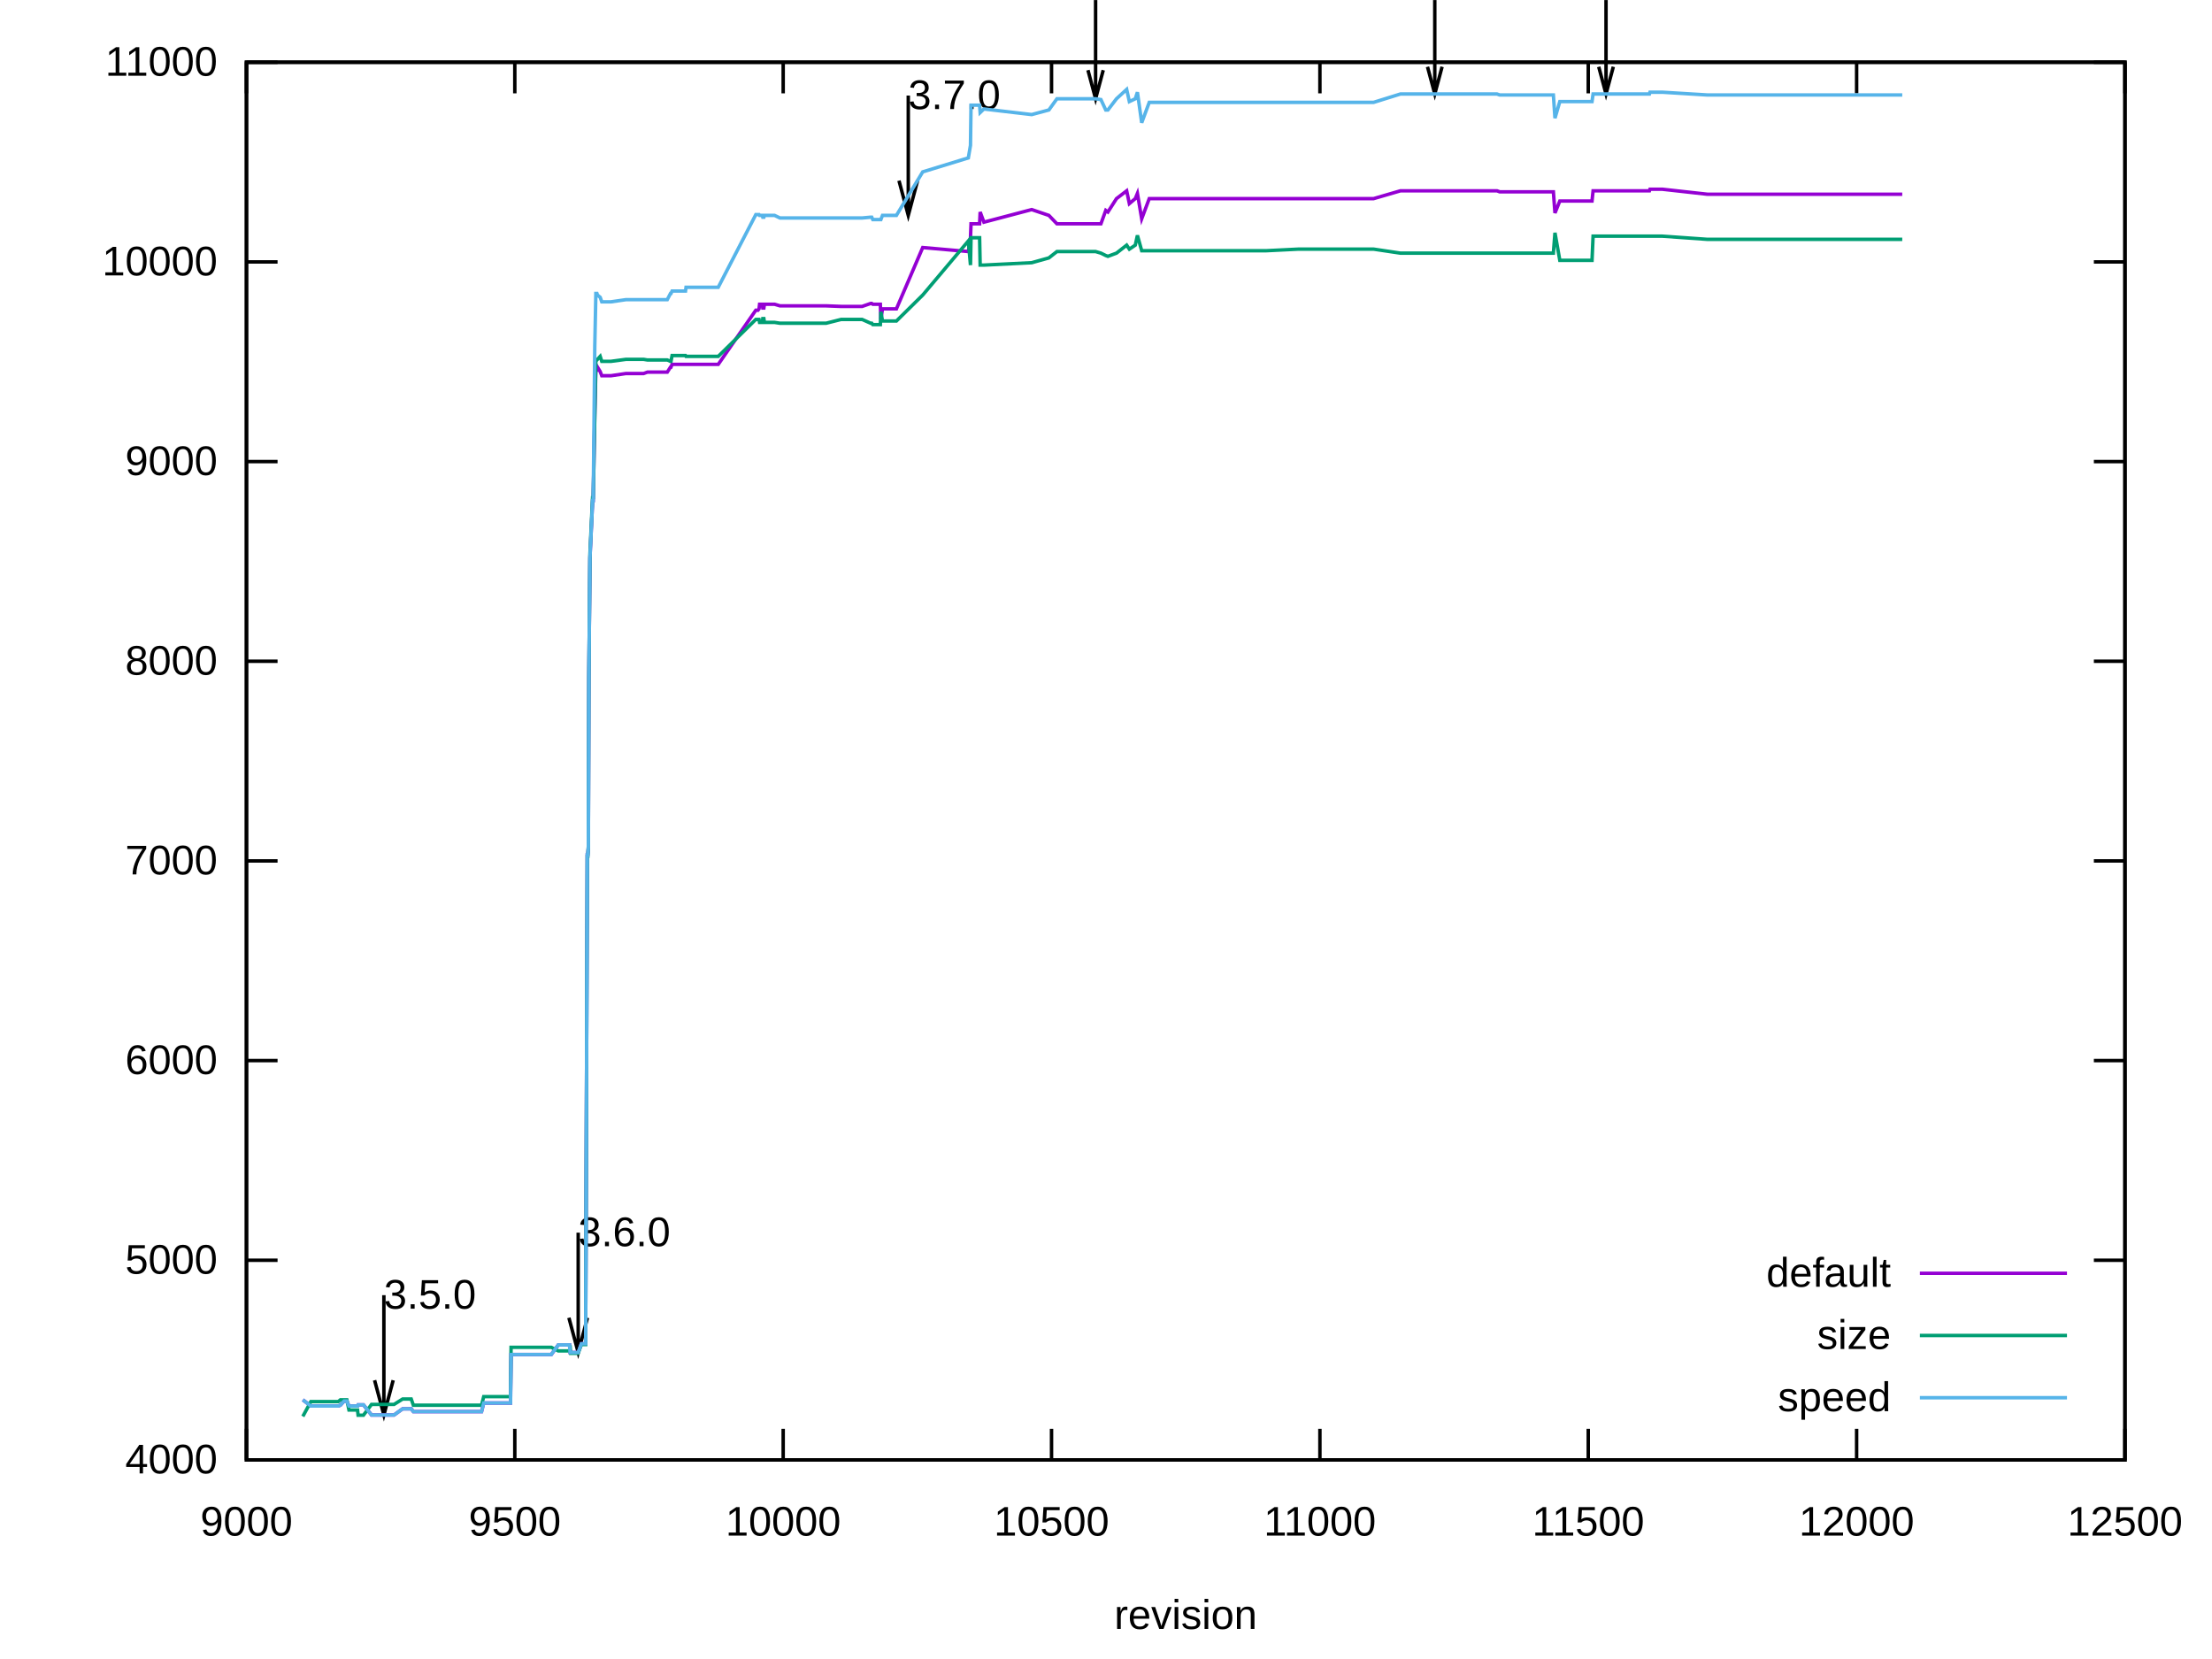
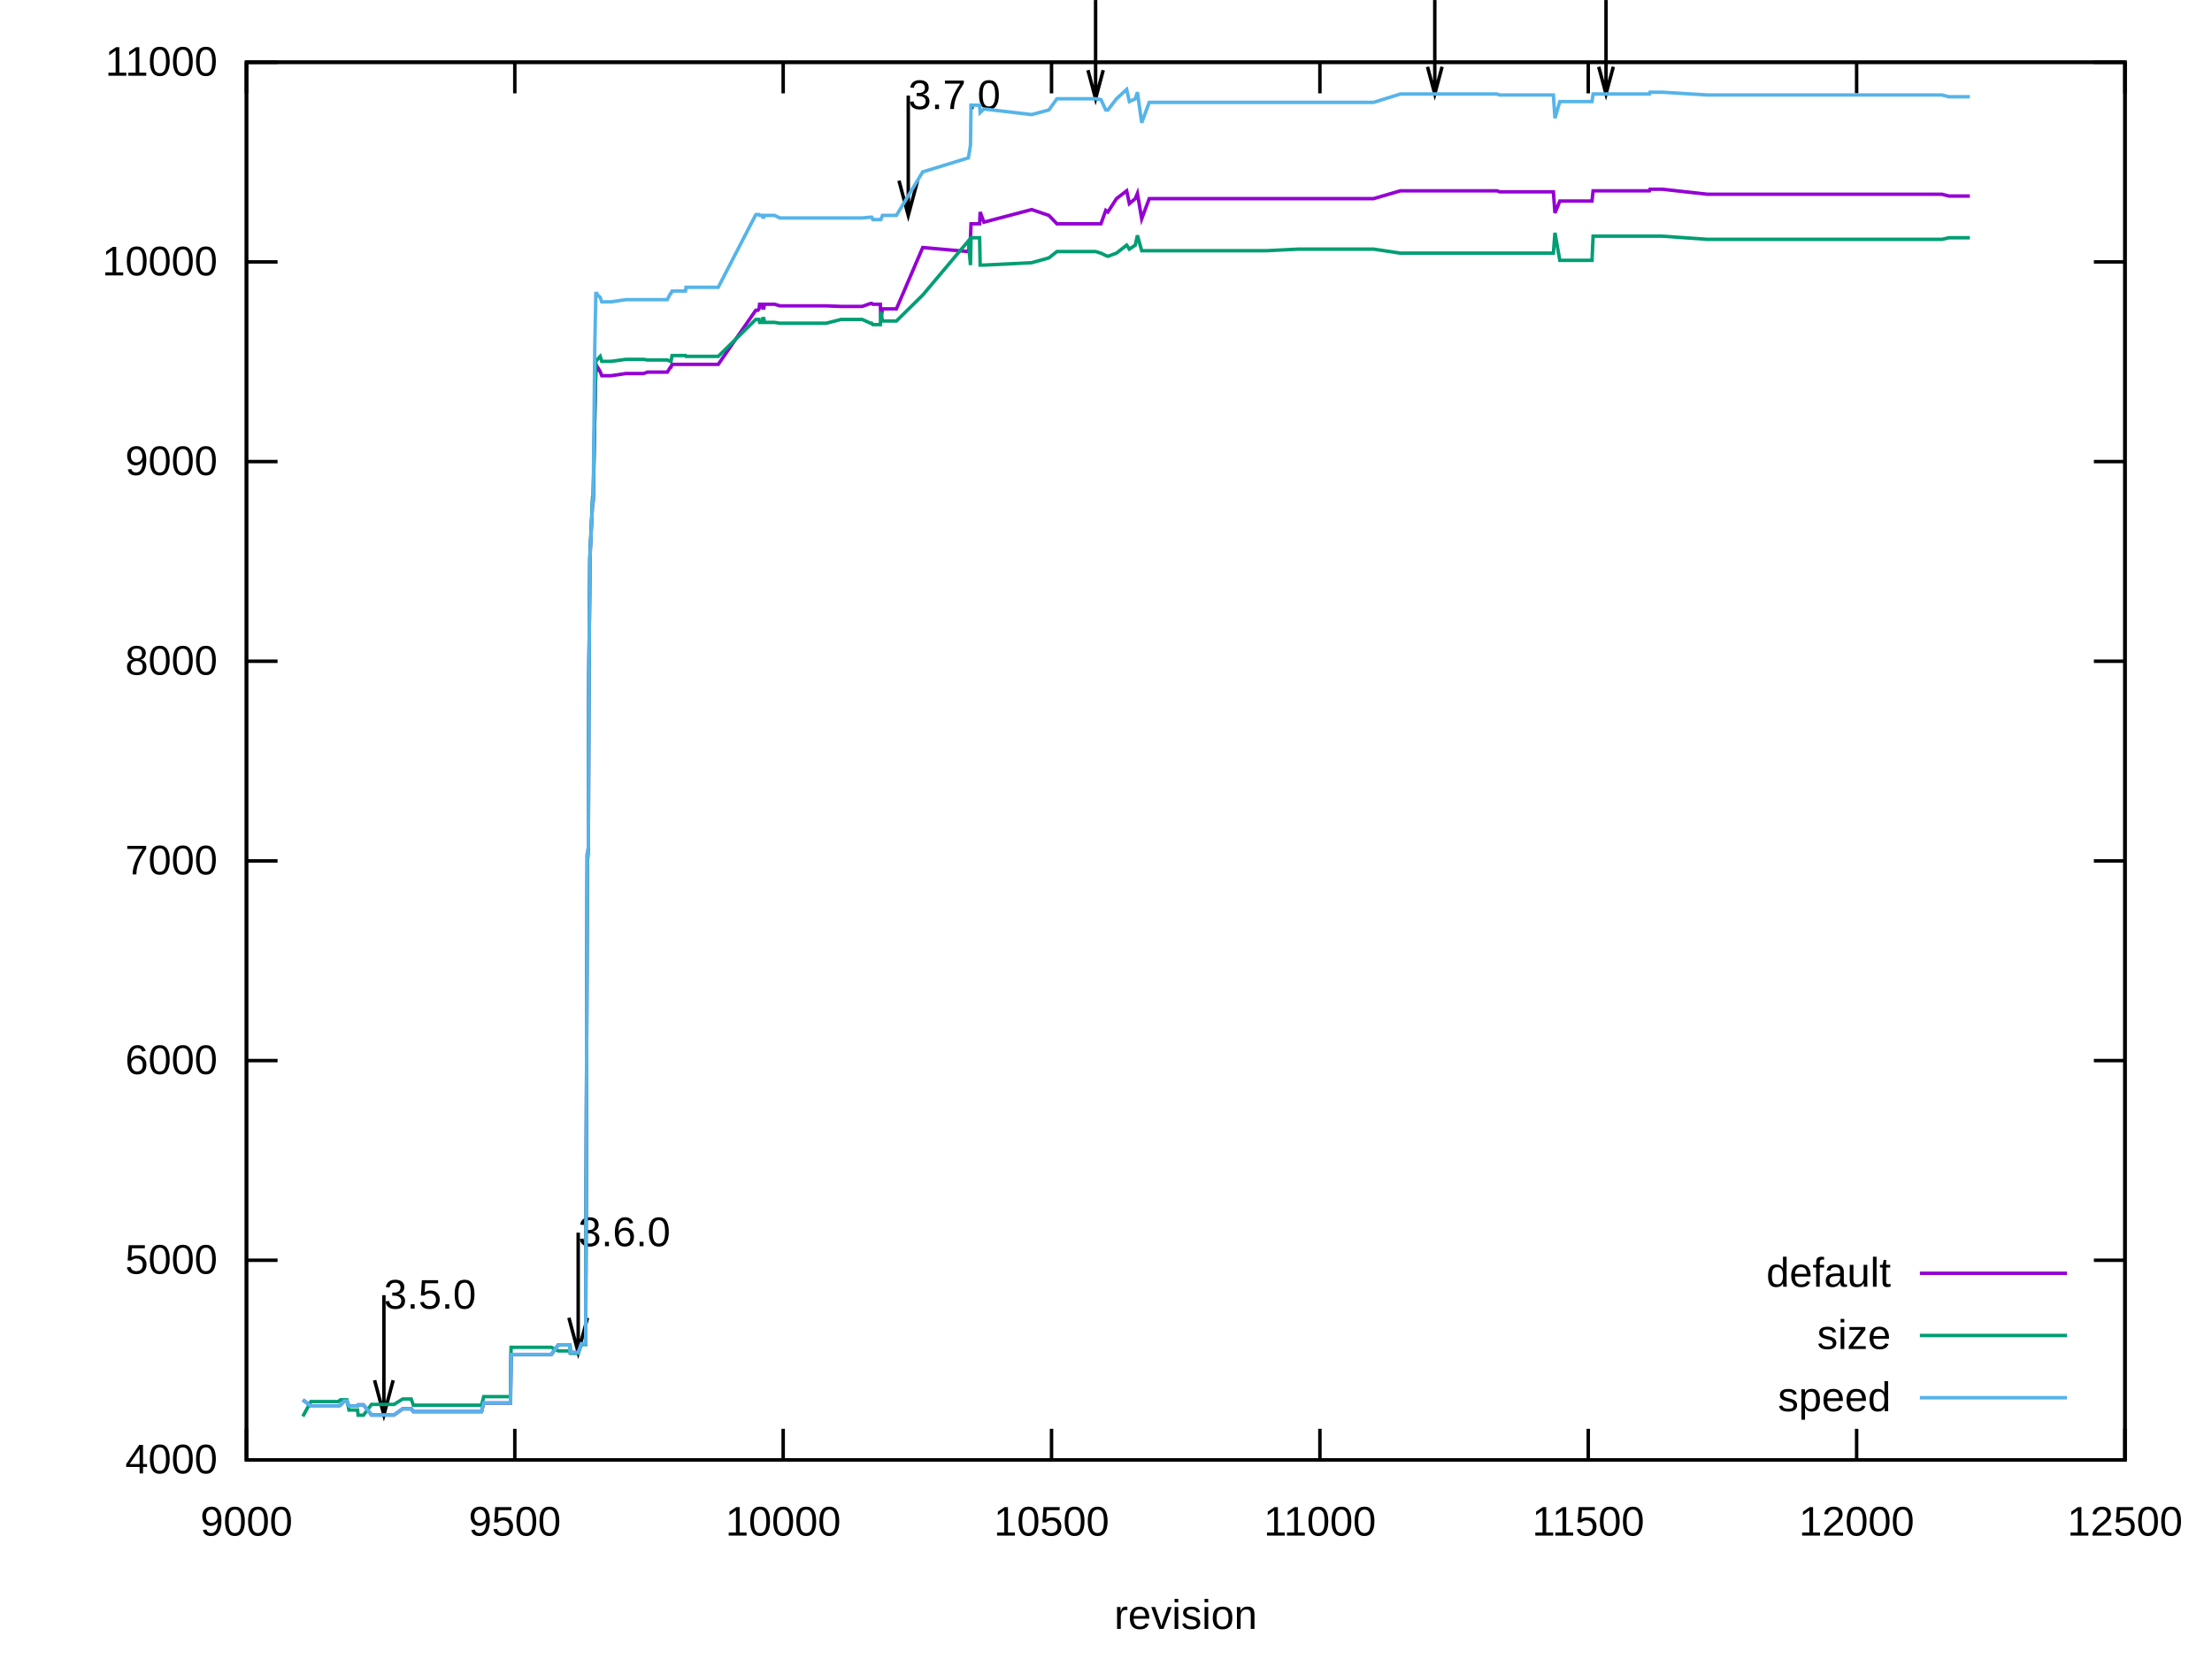
<svg xmlns="http://www.w3.org/2000/svg" xmlns:xlink="http://www.w3.org/1999/xlink" width="640" height="480" viewBox="0 0 640 480">
  <g id="gnuplot_canvas">
    <rect x="0" y="0" width="640" height="480" fill="none" />
    <defs>
      <circle id="gpDot" r="0.5" stroke-width="0.5" stroke="currentColor" />
      <path id="gpPt0" stroke-width="0.222" stroke="currentColor" d="M-1,0 h2 M0,-1 v2" />
      <path id="gpPt1" stroke-width="0.222" stroke="currentColor" d="M-1,-1 L1,1 M1,-1 L-1,1" />
      <path id="gpPt2" stroke-width="0.222" stroke="currentColor" d="M-1,0 L1,0 M0,-1 L0,1 M-1,-1 L1,1 M-1,1 L1,-1" />
      <rect id="gpPt3" stroke-width="0.222" stroke="currentColor" x="-1" y="-1" width="2" height="2" />
      <rect id="gpPt4" stroke-width="0.222" stroke="currentColor" fill="currentColor" x="-1" y="-1" width="2" height="2" />
      <circle id="gpPt5" stroke-width="0.222" stroke="currentColor" cx="0" cy="0" r="1" />
      <use xlink:href="#gpPt5" id="gpPt6" fill="currentColor" stroke="none" />
      <path id="gpPt7" stroke-width="0.222" stroke="currentColor" d="M0,-1.33 L-1.33,0.67 L1.33,0.67 z" />
      <use xlink:href="#gpPt7" id="gpPt8" fill="currentColor" stroke="none" />
      <use xlink:href="#gpPt7" id="gpPt9" stroke="currentColor" transform="rotate(180)" />
      <use xlink:href="#gpPt9" id="gpPt10" fill="currentColor" stroke="none" />
      <use xlink:href="#gpPt3" id="gpPt11" stroke="currentColor" transform="rotate(45)" />
      <use xlink:href="#gpPt11" id="gpPt12" fill="currentColor" stroke="none" />
      <path id="gpPt13" stroke-width="0.222" stroke="currentColor" d="M0,1.330 L1.265,0.411 L0.782,-1.067 L-0.782,-1.076 L-1.265,0.411 z" />
      <use xlink:href="#gpPt13" id="gpPt14" fill="currentColor" stroke="none" />
      <filter id="textbox" filterUnits="objectBoundingBox" x="0" y="0" height="1" width="1">
        <feFlood flood-color="white" flood-opacity="1" result="bgnd" />
        <feComposite in="SourceGraphic" in2="bgnd" operator="atop" />
      </filter>
      <filter id="greybox" filterUnits="objectBoundingBox" x="0" y="0" height="1" width="1">
        <feFlood flood-color="lightgrey" flood-opacity="1" result="grey" />
        <feComposite in="SourceGraphic" in2="grey" operator="atop" />
      </filter>
    </defs>
    <g fill="none" color="white" stroke="currentColor" stroke-width="1.00" stroke-linecap="butt" stroke-linejoin="miter">
</g>
    <g fill="none" color="black" stroke="currentColor" stroke-width="1.00" stroke-linecap="butt" stroke-linejoin="miter">
      <path stroke="black" d="M71.31,422.40 L80.31,422.40 M614.82,422.40 L605.82,422.40  " />
      <g transform="translate(62.92,426.30)" stroke="none" fill="black" font-family="Arial" font-size="12.00" text-anchor="end">
        <text>
          <tspan font-family="Arial"> 4000</tspan>
        </text>
      </g>
    </g>
    <g fill="none" color="black" stroke="currentColor" stroke-width="1.00" stroke-linecap="butt" stroke-linejoin="miter">
      <path stroke="black" d="M71.31,364.63 L80.31,364.63 M614.82,364.63 L605.82,364.63  " />
      <g transform="translate(62.92,368.53)" stroke="none" fill="black" font-family="Arial" font-size="12.00" text-anchor="end">
        <text>
          <tspan font-family="Arial"> 5000</tspan>
        </text>
      </g>
    </g>
    <g fill="none" color="black" stroke="currentColor" stroke-width="1.00" stroke-linecap="butt" stroke-linejoin="miter">
      <path stroke="black" d="M71.31,306.86 L80.31,306.86 M614.82,306.86 L605.82,306.86  " />
      <g transform="translate(62.92,310.76)" stroke="none" fill="black" font-family="Arial" font-size="12.00" text-anchor="end">
        <text>
          <tspan font-family="Arial"> 6000</tspan>
        </text>
      </g>
    </g>
    <g fill="none" color="black" stroke="currentColor" stroke-width="1.00" stroke-linecap="butt" stroke-linejoin="miter">
      <path stroke="black" d="M71.31,249.09 L80.31,249.09 M614.82,249.09 L605.82,249.09  " />
      <g transform="translate(62.92,252.99)" stroke="none" fill="black" font-family="Arial" font-size="12.00" text-anchor="end">
        <text>
          <tspan font-family="Arial"> 7000</tspan>
        </text>
      </g>
    </g>
    <g fill="none" color="black" stroke="currentColor" stroke-width="1.00" stroke-linecap="butt" stroke-linejoin="miter">
      <path stroke="black" d="M71.31,191.32 L80.31,191.32 M614.82,191.32 L605.82,191.32  " />
      <g transform="translate(62.92,195.22)" stroke="none" fill="black" font-family="Arial" font-size="12.00" text-anchor="end">
        <text>
          <tspan font-family="Arial"> 8000</tspan>
        </text>
      </g>
    </g>
    <g fill="none" color="black" stroke="currentColor" stroke-width="1.00" stroke-linecap="butt" stroke-linejoin="miter">
      <path stroke="black" d="M71.31,133.55 L80.31,133.55 M614.82,133.55 L605.82,133.55  " />
      <g transform="translate(62.92,137.45)" stroke="none" fill="black" font-family="Arial" font-size="12.00" text-anchor="end">
        <text>
          <tspan font-family="Arial"> 9000</tspan>
        </text>
      </g>
    </g>
    <g fill="none" color="black" stroke="currentColor" stroke-width="1.00" stroke-linecap="butt" stroke-linejoin="miter">
      <path stroke="black" d="M71.31,75.78 L80.31,75.78 M614.82,75.78 L605.82,75.78  " />
      <g transform="translate(62.92,79.68)" stroke="none" fill="black" font-family="Arial" font-size="12.00" text-anchor="end">
        <text>
          <tspan font-family="Arial"> 10000</tspan>
        </text>
      </g>
    </g>
    <g fill="none" color="black" stroke="currentColor" stroke-width="1.00" stroke-linecap="butt" stroke-linejoin="miter">
      <path stroke="black" d="M71.31,18.01 L80.31,18.01 M614.82,18.01 L605.82,18.01  " />
      <g transform="translate(62.92,21.91)" stroke="none" fill="black" font-family="Arial" font-size="12.00" text-anchor="end">
        <text>
          <tspan font-family="Arial"> 11000</tspan>
        </text>
      </g>
    </g>
    <g fill="none" color="black" stroke="currentColor" stroke-width="1.00" stroke-linecap="butt" stroke-linejoin="miter">
      <path stroke="black" d="M71.31,422.40 L71.31,413.40 M71.31,18.01 L71.31,27.01  " />
      <g transform="translate(71.31,444.30)" stroke="none" fill="black" font-family="Arial" font-size="12.00" text-anchor="middle">
        <text>
          <tspan font-family="Arial"> 9000</tspan>
        </text>
      </g>
    </g>
    <g fill="none" color="black" stroke="currentColor" stroke-width="1.00" stroke-linecap="butt" stroke-linejoin="miter">
      <path stroke="black" d="M148.95,422.40 L148.95,413.40 M148.95,18.01 L148.95,27.01  " />
      <g transform="translate(148.95,444.30)" stroke="none" fill="black" font-family="Arial" font-size="12.00" text-anchor="middle">
        <text>
          <tspan font-family="Arial"> 9500</tspan>
        </text>
      </g>
    </g>
    <g fill="none" color="black" stroke="currentColor" stroke-width="1.00" stroke-linecap="butt" stroke-linejoin="miter">
      <path stroke="black" d="M226.60,422.40 L226.60,413.40 M226.60,18.01 L226.60,27.01  " />
      <g transform="translate(226.60,444.30)" stroke="none" fill="black" font-family="Arial" font-size="12.00" text-anchor="middle">
        <text>
          <tspan font-family="Arial"> 10000</tspan>
        </text>
      </g>
    </g>
    <g fill="none" color="black" stroke="currentColor" stroke-width="1.00" stroke-linecap="butt" stroke-linejoin="miter">
      <path stroke="black" d="M304.24,422.40 L304.24,413.40 M304.24,18.01 L304.24,27.01  " />
      <g transform="translate(304.24,444.30)" stroke="none" fill="black" font-family="Arial" font-size="12.00" text-anchor="middle">
        <text>
          <tspan font-family="Arial"> 10500</tspan>
        </text>
      </g>
    </g>
    <g fill="none" color="black" stroke="currentColor" stroke-width="1.00" stroke-linecap="butt" stroke-linejoin="miter">
      <path stroke="black" d="M381.89,422.40 L381.89,413.40 M381.89,18.01 L381.89,27.01  " />
      <g transform="translate(381.89,444.30)" stroke="none" fill="black" font-family="Arial" font-size="12.00" text-anchor="middle">
        <text>
          <tspan font-family="Arial"> 11000</tspan>
        </text>
      </g>
    </g>
    <g fill="none" color="black" stroke="currentColor" stroke-width="1.00" stroke-linecap="butt" stroke-linejoin="miter">
      <path stroke="black" d="M459.53,422.40 L459.53,413.40 M459.53,18.01 L459.53,27.01  " />
      <g transform="translate(459.53,444.30)" stroke="none" fill="black" font-family="Arial" font-size="12.00" text-anchor="middle">
        <text>
          <tspan font-family="Arial"> 11500</tspan>
        </text>
      </g>
    </g>
    <g fill="none" color="black" stroke="currentColor" stroke-width="1.00" stroke-linecap="butt" stroke-linejoin="miter">
      <path stroke="black" d="M537.18,422.40 L537.18,413.40 M537.18,18.01 L537.18,27.01  " />
      <g transform="translate(537.18,444.30)" stroke="none" fill="black" font-family="Arial" font-size="12.00" text-anchor="middle">
        <text>
          <tspan font-family="Arial"> 12000</tspan>
        </text>
      </g>
    </g>
    <g fill="none" color="black" stroke="currentColor" stroke-width="1.00" stroke-linecap="butt" stroke-linejoin="miter">
      <path stroke="black" d="M614.82,422.40 L614.82,413.40 M614.82,18.01 L614.82,27.01  " />
      <g transform="translate(614.82,444.30)" stroke="none" fill="black" font-family="Arial" font-size="12.00" text-anchor="middle">
        <text>
          <tspan font-family="Arial"> 12500</tspan>
        </text>
      </g>
    </g>
    <g fill="none" color="black" stroke="currentColor" stroke-width="1.00" stroke-linecap="butt" stroke-linejoin="miter">
</g>
    <g fill="none" color="black" stroke="currentColor" stroke-width="1.00" stroke-linecap="butt" stroke-linejoin="miter">
      <path stroke="black" d="M71.31,18.01 L71.31,422.40 L614.82,422.40 L614.82,18.01 L71.31,18.01 Z  " />
      <g transform="translate(111.06,378.64)" stroke="none" fill="black" font-family="Arial" font-size="12.00" text-anchor="start">
        <text>
          <tspan font-family="Arial">3.5.0</tspan>
        </text>
      </g>
      <g transform="translate(167.28,360.56)" stroke="none" fill="black" font-family="Arial" font-size="12.00" text-anchor="start">
        <text>
          <tspan font-family="Arial">3.6.0</tspan>
        </text>
      </g>
      <g transform="translate(262.78,31.56)" stroke="none" fill="black" font-family="Arial" font-size="12.00" text-anchor="start">
        <text>
          <tspan font-family="Arial">3.7.0</tspan>
        </text>
      </g>
      <path stroke="black" d="M108.38,399.35 L111.07,409.39 L113.76,399.35 M111.07,374.73 L111.07,409.39 M164.60,381.27 L167.29,391.31 L169.98,381.27   M167.29,356.65 L167.29,391.31 M260.10,52.27 L262.79,62.31 L265.48,52.27 M262.79,27.65 L262.79,62.31 M314.78,20.30   L316.99,28.57 L319.20,20.30 M316.99,0.01 L316.99,28.57 M413.02,19.32 L415.13,27.19 L417.24,19.32 M415.13,0.01   L415.13,27.19 M462.56,19.32 L464.67,27.19 L466.78,19.32 M464.67,0.01 L464.67,27.19  " />
    </g>
    <g fill="none" color="black" stroke="currentColor" stroke-width="1.00" stroke-linecap="butt" stroke-linejoin="miter">
      <g transform="translate(343.06,471.30)" stroke="none" fill="black" font-family="Arial" font-size="12.00" text-anchor="middle">
        <text>
          <tspan font-family="Arial">revision</tspan>
        </text>
      </g>
    </g>
    <g fill="none" color="black" stroke="currentColor" stroke-width="1.00" stroke-linecap="butt" stroke-linejoin="miter">
</g>
    <g id="gnuplot_plot_1">
      <g fill="none" color="black" stroke="currentColor" stroke-width="1.00" stroke-linecap="butt" stroke-linejoin="miter">
        <g transform="translate(547.09,372.30)" stroke="none" fill="black" font-family="Arial" font-size="12.00" text-anchor="end">
          <text>
            <tspan font-family="Arial">default</tspan>
          </text>
        </g>
      </g>
      <g fill="none" color="black" stroke="currentColor" stroke-width="1.00" stroke-linecap="butt" stroke-linejoin="miter">
-         <path stroke="rgb(148,   0, 211)" d="M555.48,368.40 L598.04,368.40 M87.62,405.01 L89.94,406.80 L90.57,406.80 L91.03,406.80 L92.74,406.80 L95.69,406.80   L97.86,406.80 L98.49,406.57 L99.57,405.36 L100.35,405.36 L100.97,406.80 L101.28,406.80 L103.45,406.80 L103.61,406.46   L105.16,406.46 L107.49,409.40 L111.06,409.40 L114.01,409.40 L116.50,407.61 L118.98,407.61 L119.60,408.42 L120.85,408.42   L126.28,408.42 L129.70,408.42 L139.33,408.42 L139.95,405.94 L140.41,405.94 L141.50,405.94 L142.90,405.94 L145.54,405.94   L146.94,405.94 L147.71,405.94 L147.87,391.90 L148.64,391.90 L152.22,391.90 L155.17,391.90 L156.72,391.90 L159.51,391.90   L161.53,389.12 L162.77,389.12 L163.86,389.12 L164.64,389.12 L164.79,389.12 L164.95,391.32 L165.10,391.32 L167.28,391.32   L168.21,388.78 L169.45,388.78 L169.92,247.36 L170.07,247.36 L170.23,245.28 L170.38,196.06 L170.69,161.45 L171.47,144.82   L171.63,144.82 L172.09,119.80 L172.40,107.09 L172.71,107.09 L172.87,106.22 L173.65,107.50 L174.11,108.71 L174.42,108.71   L174.58,108.71 L174.73,108.71 L176.75,108.71 L181.10,108.07 L184.67,108.07 L186.22,108.07 L187.31,107.67 L187.93,107.67   L189.48,107.67 L189.95,107.67 L190.11,107.67 L190.26,107.67 L190.42,107.67 L191.35,107.67 L193.06,107.67 L193.99,106.22   L194.14,106.22 L194.45,105.42 L195.07,105.42 L196.01,105.42 L196.63,105.42 L196.78,105.42 L197.87,105.42 L198.34,105.42   L198.49,105.42 L198.65,105.42 L200.20,105.42 L200.51,105.42 L201.13,105.42 L207.81,105.42 L218.68,89.76 L219.30,89.76   L219.61,89.36 L219.77,88.03 L220.54,88.03 L220.70,89.12 L221.01,89.12 L221.16,88.03 L221.78,88.03 L222.87,88.03   L224.11,88.03 L225.67,88.49 L226.13,88.49 L226.60,88.49 L229.24,88.49 L234.05,88.49 L235.61,88.49 L237.31,88.49   L237.78,88.49 L238.56,88.49 L239.02,88.49 L243.37,88.66 L245.85,88.66 L249.43,88.66 L251.91,87.80 L252.22,87.80   L252.53,88.03 L253.62,88.03 L254.71,88.03 L254.86,92.42 L255.33,89.36 L256.41,89.36 L259.05,89.36 L259.36,89.36   L266.97,71.62 L280.17,72.78 L280.79,68.79 L280.95,64.75 L283.43,64.75 L283.59,61.34 L284.68,64.28 L298.50,60.64   L303.47,62.32 L305.80,64.75 L310.45,64.75 L313.25,64.75 L316.98,64.75 L318.53,64.75 L319.93,60.88 L320.55,61.34   L323.03,57.47 L325.98,55.21 L326.76,58.91 L328.47,57.47 L329.09,55.96 L330.33,63.30 L332.51,57.47 L346.95,57.47   L348.03,57.47 L348.66,57.47 L348.81,57.47 L348.97,57.47 L349.28,57.47 L350.83,57.47 L366.36,57.47 L375.68,57.47   L377.85,57.47 L395.40,57.47 L397.42,57.47 L405.18,55.21 L415.12,55.21 L422.26,55.21 L433.13,55.21 L433.91,55.50   L439.50,55.50 L449.44,55.50 L449.90,61.63 L451.30,58.16 L460.62,58.16 L460.93,55.21 L464.66,55.21 L472.89,55.21   L477.23,55.21 L477.39,54.75 L478.94,54.75 L479.72,54.75 L479.87,54.75 L480.81,54.75 L480.96,54.75 L494.01,56.20   L509.53,56.20 L532.83,56.20 L550.38,56.20  " />
+         <path stroke="rgb(148,   0, 211)" d="M555.48,368.40 L598.04,368.40 M87.62,405.01 L89.94,406.80 L90.57,406.80 L91.03,406.80 L92.74,406.80 L95.69,406.80   L97.86,406.80 L98.49,406.57 L99.57,405.36 L100.35,405.36 L100.97,406.80 L101.28,406.80 L103.45,406.80 L103.61,406.46   L105.16,406.46 L107.49,409.40 L111.06,409.40 L114.01,409.40 L116.50,407.61 L118.98,407.61 L119.60,408.42 L120.85,408.42   L126.28,408.42 L129.70,408.42 L139.33,408.42 L139.95,405.94 L140.41,405.94 L141.50,405.94 L142.90,405.94 L145.54,405.94   L146.94,405.94 L147.71,405.94 L147.87,391.90 L148.64,391.90 L152.22,391.90 L155.17,391.90 L156.72,391.90 L159.51,391.90   L161.53,389.12 L162.77,389.12 L163.86,389.12 L164.64,389.12 L164.79,389.12 L164.95,391.32 L165.10,391.32 L167.28,391.32   L168.21,388.78 L169.45,388.78 L169.92,247.36 L170.07,247.36 L170.23,245.28 L170.38,196.06 L170.69,161.45 L171.47,144.82   L171.63,144.82 L172.09,119.80 L172.40,107.09 L172.71,107.09 L172.87,106.22 L173.65,107.50 L174.11,108.71 L174.42,108.71   L174.58,108.71 L174.73,108.71 L176.75,108.71 L181.10,108.07 L184.67,108.07 L186.22,108.07 L187.31,107.67 L187.93,107.67   L189.48,107.67 L189.95,107.67 L190.11,107.67 L190.26,107.67 L190.42,107.67 L191.35,107.67 L193.06,107.67 L193.99,106.22   L194.14,106.22 L194.45,105.42 L195.07,105.42 L196.01,105.42 L196.63,105.42 L196.78,105.42 L197.87,105.42 L198.34,105.42   L198.49,105.42 L198.65,105.42 L200.20,105.42 L200.51,105.42 L201.13,105.42 L207.81,105.42 L218.68,89.76 L219.30,89.76   L219.61,89.36 L219.77,88.03 L220.54,88.03 L220.70,89.12 L221.01,89.12 L221.16,88.03 L221.78,88.03 L222.87,88.03   L224.11,88.03 L225.67,88.49 L226.13,88.49 L226.60,88.49 L229.24,88.49 L234.05,88.49 L235.61,88.49 L237.31,88.49   L237.78,88.49 L238.56,88.49 L239.02,88.49 L243.37,88.66 L245.85,88.66 L249.43,88.66 L251.91,87.80 L252.22,87.80   L252.53,88.03 L253.62,88.03 L254.71,88.03 L254.86,92.42 L255.33,89.36 L256.41,89.36 L259.05,89.36 L259.36,89.36   L266.97,71.62 L280.17,72.78 L280.79,68.79 L280.95,64.75 L283.43,64.75 L283.59,61.34 L284.68,64.28 L298.50,60.64   L303.47,62.32 L305.80,64.75 L310.45,64.75 L313.25,64.75 L316.98,64.75 L318.53,64.75 L319.93,60.88 L320.55,61.34   L323.03,57.47 L325.98,55.21 L326.76,58.91 L328.47,57.47 L329.09,55.96 L330.33,63.30 L332.51,57.47 L346.95,57.47   L348.03,57.47 L348.66,57.47 L348.81,57.47 L348.97,57.47 L349.28,57.47 L350.83,57.47 L366.36,57.47 L375.68,57.47   L377.85,57.47 L395.40,57.47 L397.42,57.47 L405.18,55.21 L415.12,55.21 L422.26,55.21 L433.13,55.21 L433.91,55.50   L439.50,55.50 L449.44,55.50 L449.90,61.63 L451.30,58.16 L460.62,58.16 L460.93,55.21 L464.66,55.21 L472.89,55.21   L477.23,55.21 L477.39,54.75 L478.94,54.75 L479.72,54.75 L479.87,54.75 L480.81,54.75 L480.96,54.75 L494.01,56.20   L509.53,56.20 L532.83,56.20 L550.38,56.20 L555.97,56.20 L559.85,56.20 L561.87,56.20 L563.89,56.72 L569.94,56.72    " />
      </g>
    </g>
    <g id="gnuplot_plot_2">
      <g fill="none" color="black" stroke="currentColor" stroke-width="1.00" stroke-linecap="butt" stroke-linejoin="miter">
        <g transform="translate(547.09,390.30)" stroke="none" fill="black" font-family="Arial" font-size="12.00" text-anchor="end">
          <text>
            <tspan font-family="Arial">size</tspan>
          </text>
        </g>
      </g>
      <g fill="none" color="black" stroke="currentColor" stroke-width="1.00" stroke-linecap="butt" stroke-linejoin="miter">
-         <path stroke="rgb(  0, 158, 115)" d="M555.48,386.40 L598.04,386.40 M87.62,409.81 L89.94,405.53 L90.57,405.53 L91.03,405.53 L92.74,405.53 L95.69,405.53   L97.86,405.53 L98.49,405.01 L99.57,405.01 L100.35,405.01 L100.97,407.96 L101.28,407.96 L103.45,407.96 L103.61,409.46   L105.16,409.46 L107.49,406.34 L111.06,406.34 L114.01,406.34 L116.50,404.78 L118.98,404.78 L119.60,406.57 L120.85,406.57   L126.28,406.57 L129.70,406.57 L139.33,406.57 L139.95,404.09 L140.41,404.09 L141.50,404.09 L142.90,404.09 L145.54,404.09   L146.94,404.09 L147.71,404.09 L147.87,389.82 L148.64,389.82 L152.22,389.82 L155.17,389.82 L156.72,389.82 L159.51,389.82   L161.53,390.86 L162.77,390.86 L163.86,390.86 L164.64,390.86 L164.79,390.86 L164.95,389.24 L165.10,391.55 L167.28,391.55   L168.21,389.01 L169.45,389.01 L169.92,247.82 L170.07,247.82 L170.23,244.82 L170.38,195.59 L170.69,160.24 L171.47,143.54   L171.63,144.41 L172.09,120.55 L172.40,104.15 L172.71,104.15 L172.87,103.97 L173.65,103.11 L174.11,104.55 L174.42,104.55   L174.58,104.55 L174.73,104.55 L176.75,104.55 L181.10,103.97 L184.67,103.97 L186.22,103.97 L187.31,104.15 L187.93,104.15   L189.48,104.15 L189.95,104.15 L190.11,104.15 L190.26,104.15 L190.42,104.15 L191.35,104.15 L193.06,104.15 L193.99,104.55   L194.14,104.55 L194.45,102.87 L195.07,102.87 L196.01,102.87 L196.63,102.87 L196.78,102.87 L197.87,102.87 L198.34,102.87   L198.49,103.11 L198.65,103.11 L200.20,103.11 L200.51,103.11 L201.13,103.11 L207.81,103.11 L218.68,92.42 L219.30,92.42   L219.61,92.42 L219.77,93.28 L220.54,93.28 L220.70,92.19 L221.01,92.19 L221.16,93.28 L221.78,93.28 L222.87,93.28   L224.11,93.28 L225.67,93.52 L226.13,93.52 L226.60,93.52 L229.24,93.52 L234.05,93.52 L235.61,93.52 L237.31,93.52   L237.78,93.52 L238.56,93.52 L239.02,93.52 L243.37,92.42 L245.85,92.42 L249.43,92.42 L251.91,93.52 L252.22,93.52   L252.53,93.92 L253.62,93.92 L254.71,93.92 L254.86,90.22 L255.33,92.88 L256.41,92.88 L259.05,92.88 L259.36,92.88   L266.97,85.37 L280.17,69.71 L280.79,76.70 L280.95,68.79 L283.43,68.79 L283.59,76.70 L284.68,76.70 L298.50,76.01   L303.47,74.62 L305.80,72.78 L310.45,72.78 L313.25,72.78 L316.98,72.78 L318.53,73.24 L319.93,73.93 L320.55,74.16   L323.03,73.24 L325.98,70.93 L326.76,72.08 L328.47,70.93 L329.09,68.10 L330.33,72.54 L332.51,72.54 L346.95,72.54   L348.03,72.54 L348.66,72.54 L348.81,72.54 L348.97,72.54 L349.28,72.54 L350.83,72.54 L366.36,72.54 L375.68,72.08   L377.85,72.08 L395.40,72.08 L397.42,72.08 L405.18,73.24 L415.12,73.24 L422.26,73.24 L433.13,73.24 L433.91,73.24   L439.50,73.24 L449.44,73.24 L449.90,67.35 L451.30,75.32 L460.62,75.32 L460.93,68.33 L464.66,68.33 L472.89,68.33   L477.23,68.33 L477.39,68.33 L478.94,68.33 L479.72,68.33 L479.87,68.33 L480.81,68.33 L480.96,68.33 L494.01,69.25   L509.53,69.25 L532.83,69.25 L550.38,69.25  " />
+         <path stroke="rgb(  0, 158, 115)" d="M555.48,386.40 L598.04,386.40 M87.62,409.81 L89.94,405.53 L90.57,405.53 L91.03,405.53 L92.74,405.53 L95.69,405.53   L97.86,405.53 L98.49,405.01 L99.57,405.01 L100.35,405.01 L100.97,407.96 L101.28,407.96 L103.45,407.96 L103.61,409.46   L105.16,409.46 L107.49,406.34 L111.06,406.34 L114.01,406.34 L116.50,404.78 L118.98,404.78 L119.60,406.57 L120.85,406.57   L126.28,406.57 L129.70,406.57 L139.33,406.57 L139.95,404.09 L140.41,404.09 L141.50,404.09 L142.90,404.09 L145.54,404.09   L146.94,404.09 L147.71,404.09 L147.87,389.82 L148.64,389.82 L152.22,389.82 L155.17,389.82 L156.72,389.82 L159.51,389.82   L161.53,390.86 L162.77,390.86 L163.86,390.86 L164.64,390.86 L164.79,390.86 L164.95,389.24 L165.10,391.55 L167.28,391.55   L168.21,389.01 L169.45,389.01 L169.92,247.82 L170.07,247.82 L170.23,244.82 L170.38,195.59 L170.69,160.24 L171.47,143.54   L171.63,144.41 L172.09,120.55 L172.40,104.15 L172.71,104.15 L172.87,103.97 L173.65,103.11 L174.11,104.55 L174.42,104.55   L174.58,104.55 L174.73,104.55 L176.75,104.55 L181.10,103.97 L184.67,103.97 L186.22,103.97 L187.31,104.15 L187.93,104.15   L189.48,104.15 L189.95,104.15 L190.11,104.15 L190.26,104.15 L190.42,104.15 L191.35,104.15 L193.06,104.15 L193.99,104.55   L194.14,104.55 L194.45,102.87 L195.07,102.87 L196.01,102.87 L196.63,102.87 L196.78,102.87 L197.87,102.87 L198.34,102.87   L198.49,103.11 L198.65,103.11 L200.20,103.11 L200.51,103.11 L201.13,103.11 L207.81,103.11 L218.68,92.42 L219.30,92.42   L219.61,92.42 L219.77,93.28 L220.54,93.28 L220.70,92.19 L221.01,92.19 L221.16,93.28 L221.78,93.28 L222.87,93.28   L224.11,93.28 L225.67,93.52 L226.13,93.52 L226.60,93.52 L229.24,93.52 L234.05,93.52 L235.61,93.52 L237.31,93.52   L237.78,93.52 L238.56,93.52 L239.02,93.52 L243.37,92.42 L245.85,92.42 L249.43,92.42 L251.91,93.52 L252.22,93.52   L252.53,93.92 L253.62,93.92 L254.71,93.92 L254.86,90.22 L255.33,92.88 L256.41,92.88 L259.05,92.88 L259.36,92.88   L266.97,85.37 L280.17,69.71 L280.79,76.70 L280.95,68.79 L283.43,68.79 L283.59,76.70 L284.68,76.70 L298.50,76.01   L303.47,74.62 L305.80,72.78 L310.45,72.78 L313.25,72.78 L316.98,72.78 L318.53,73.24 L319.93,73.93 L320.55,74.16   L323.03,73.24 L325.98,70.93 L326.76,72.08 L328.47,70.93 L329.09,68.10 L330.33,72.54 L332.51,72.54 L346.95,72.54   L348.03,72.54 L348.66,72.54 L348.81,72.54 L348.97,72.54 L349.28,72.54 L350.83,72.54 L366.36,72.54 L375.68,72.08   L377.85,72.08 L395.40,72.08 L397.42,72.08 L405.18,73.24 L415.12,73.24 L422.26,73.24 L433.13,73.24 L433.91,73.24   L439.50,73.24 L449.44,73.24 L449.90,67.35 L451.30,75.32 L460.62,75.32 L460.93,68.33 L464.66,68.33 L472.89,68.33   L477.23,68.33 L477.39,68.33 L478.94,68.33 L479.72,68.33 L479.87,68.33 L480.81,68.33 L480.96,68.33 L494.01,69.25   L509.53,69.25 L532.83,69.25 L550.38,69.25 L555.97,69.25 L559.85,69.25 L561.87,69.25 L563.89,68.79 L569.94,68.79    " />
      </g>
    </g>
    <g id="gnuplot_plot_3">
      <g fill="none" color="black" stroke="currentColor" stroke-width="1.00" stroke-linecap="butt" stroke-linejoin="miter">
        <g transform="translate(547.09,408.30)" stroke="none" fill="black" font-family="Arial" font-size="12.00" text-anchor="end">
          <text>
            <tspan font-family="Arial">speed</tspan>
          </text>
        </g>
      </g>
      <g fill="none" color="black" stroke="currentColor" stroke-width="1.00" stroke-linecap="butt" stroke-linejoin="miter">
-         <path stroke="rgb( 86, 180, 233)" d="M555.48,404.40 L598.04,404.40 M87.62,405.01 L89.94,406.80 L90.57,406.80 L91.03,406.80 L92.74,406.80 L95.69,406.80   L97.86,406.80 L98.49,406.57 L99.57,405.36 L100.35,405.36 L100.97,406.80 L101.28,406.80 L103.45,406.80 L103.61,406.46   L105.16,406.46 L107.49,409.40 L111.06,409.40 L114.01,409.40 L116.50,407.61 L118.98,407.61 L119.60,408.42 L120.85,408.42   L126.28,408.42 L129.70,408.42 L139.33,408.42 L139.95,405.94 L140.41,405.94 L141.50,405.94 L142.90,405.94 L145.54,405.94   L146.94,405.94 L147.71,405.94 L147.87,391.90 L148.64,391.90 L152.22,391.90 L155.17,391.90 L156.72,391.90 L159.51,391.90   L161.53,389.12 L162.77,389.12 L163.86,389.12 L164.64,389.12 L164.79,389.12 L164.95,391.32 L165.10,391.32 L167.28,391.32   L168.21,388.78 L169.45,388.78 L169.92,247.36 L170.07,247.36 L170.23,245.28 L170.38,196.06 L170.69,161.45 L171.47,144.82   L171.63,144.82 L172.09,100.16 L172.40,84.91 L172.71,84.91 L172.87,85.37 L173.65,86.01 L174.11,87.33 L174.42,87.33   L174.58,87.33 L174.73,87.33 L176.75,87.33 L181.10,86.70 L184.67,86.70 L186.22,86.70 L187.31,86.70 L187.93,86.70   L189.48,86.70 L189.95,86.70 L190.11,86.70 L190.26,86.70 L190.42,86.70 L191.35,86.70 L193.06,86.70 L193.99,84.91   L194.14,84.91 L194.45,84.21 L195.07,84.21 L196.01,84.21 L196.63,84.21 L196.78,84.21 L197.87,84.21 L198.34,84.21   L198.49,83.12 L198.65,83.12 L200.20,83.12 L200.51,83.12 L201.13,83.12 L207.81,83.12 L218.68,62.09 L219.30,62.09   L219.61,62.09 L219.77,62.32 L220.54,62.32 L220.70,62.84 L221.01,62.84 L221.16,62.32 L221.78,62.32 L222.87,62.32   L224.11,62.32 L225.67,63.07 L226.13,63.07 L226.60,63.07 L229.24,63.07 L234.05,63.07 L235.61,63.07 L237.31,63.07   L237.78,63.07 L238.56,63.07 L239.02,63.07 L243.37,63.07 L245.85,63.07 L249.43,63.07 L251.91,62.84 L252.22,62.84   L252.53,63.53 L253.62,63.53 L254.71,63.53 L254.86,63.53 L255.33,62.32 L256.41,62.32 L259.05,62.32 L259.36,62.32   L266.97,49.73 L280.17,45.68 L280.79,42.04 L280.95,30.43 L283.43,30.43 L283.59,32.57 L284.68,31.53 L298.50,33.15   L303.47,31.82 L305.80,28.58 L310.45,28.58 L313.25,28.58 L316.98,28.58 L318.53,28.81 L319.93,31.82 L320.55,31.82   L323.03,28.58 L325.98,25.87 L326.76,29.39 L328.47,28.58 L329.09,26.68 L330.33,35.51 L332.51,29.62 L346.95,29.62   L348.03,29.62 L348.66,29.62 L348.81,29.62 L348.97,29.62 L349.28,29.62 L350.83,29.62 L366.36,29.62 L375.68,29.62   L377.85,29.62 L395.40,29.62 L397.42,29.62 L405.18,27.20 L415.12,27.20 L422.26,27.20 L433.13,27.20 L433.91,27.48   L439.50,27.48 L449.44,27.48 L449.90,34.19 L451.30,29.39 L460.62,29.39 L460.93,27.20 L464.66,27.20 L472.89,27.20   L477.23,27.20 L477.39,26.68 L478.94,26.68 L479.72,26.68 L479.87,26.68 L480.81,26.68 L480.96,26.68 L494.01,27.48   L509.53,27.48 L532.83,27.48 L550.38,27.48  " />
+         <path stroke="rgb( 86, 180, 233)" d="M555.48,404.40 L598.04,404.40 M87.62,405.01 L89.94,406.80 L90.57,406.80 L91.03,406.80 L92.74,406.80 L95.69,406.80   L97.86,406.80 L98.49,406.57 L99.57,405.36 L100.35,405.36 L100.97,406.80 L101.28,406.80 L103.45,406.80 L103.61,406.46   L105.16,406.46 L107.49,409.40 L111.06,409.40 L114.01,409.40 L116.50,407.61 L118.98,407.61 L119.60,408.42 L120.85,408.42   L126.28,408.42 L129.70,408.42 L139.33,408.42 L139.95,405.94 L140.41,405.94 L141.50,405.94 L142.90,405.94 L145.54,405.94   L146.94,405.94 L147.71,405.94 L147.87,391.90 L148.64,391.90 L152.22,391.90 L155.17,391.90 L156.72,391.90 L159.51,391.90   L161.53,389.12 L162.77,389.12 L163.86,389.12 L164.64,389.12 L164.79,389.12 L164.95,391.32 L165.10,391.32 L167.28,391.32   L168.21,388.78 L169.45,388.78 L169.92,247.36 L170.07,247.36 L170.23,245.28 L170.38,196.06 L170.69,161.45 L171.47,144.82   L171.63,144.82 L172.09,100.16 L172.40,84.91 L172.71,84.91 L172.87,85.37 L173.65,86.01 L174.11,87.33 L174.42,87.33   L174.58,87.33 L174.73,87.33 L176.75,87.33 L181.10,86.70 L184.67,86.70 L186.22,86.70 L187.31,86.70 L187.93,86.70   L189.48,86.70 L189.95,86.70 L190.11,86.70 L190.26,86.70 L190.42,86.70 L191.35,86.70 L193.06,86.70 L193.99,84.91   L194.14,84.91 L194.45,84.21 L195.07,84.21 L196.01,84.21 L196.63,84.21 L196.78,84.21 L197.87,84.21 L198.34,84.21   L198.49,83.12 L198.65,83.12 L200.20,83.12 L200.51,83.12 L201.13,83.12 L207.81,83.12 L218.68,62.09 L219.30,62.09   L219.61,62.09 L219.77,62.32 L220.54,62.32 L220.70,62.84 L221.01,62.84 L221.16,62.32 L221.78,62.32 L222.87,62.32   L224.11,62.32 L225.67,63.07 L226.13,63.07 L226.60,63.07 L229.24,63.07 L234.05,63.07 L235.61,63.07 L237.31,63.07   L237.78,63.07 L238.56,63.07 L239.02,63.07 L243.37,63.07 L245.85,63.07 L249.43,63.07 L251.91,62.84 L252.22,62.84   L252.53,63.53 L253.62,63.53 L254.71,63.53 L254.86,63.53 L255.33,62.32 L256.41,62.32 L259.05,62.32 L259.36,62.32   L266.97,49.73 L280.17,45.68 L280.79,42.04 L280.95,30.43 L283.43,30.43 L283.59,32.57 L284.68,31.53 L298.50,33.15   L303.47,31.82 L305.80,28.58 L310.45,28.58 L313.25,28.58 L316.98,28.58 L318.53,28.81 L319.93,31.82 L320.55,31.82   L323.03,28.58 L325.98,25.87 L326.76,29.39 L328.47,28.58 L329.09,26.68 L330.33,35.51 L332.51,29.62 L346.95,29.62   L348.03,29.62 L348.66,29.62 L348.81,29.62 L348.97,29.62 L349.28,29.62 L350.83,29.62 L366.36,29.62 L375.68,29.62   L377.85,29.62 L395.40,29.62 L397.42,29.62 L405.18,27.20 L415.12,27.20 L422.26,27.20 L433.13,27.20 L433.91,27.48   L439.50,27.48 L449.44,27.48 L449.90,34.19 L451.30,29.39 L460.62,29.39 L460.93,27.20 L464.66,27.20 L472.89,27.20   L477.23,27.20 L477.39,26.68 L478.94,26.68 L479.72,26.68 L479.87,26.68 L480.81,26.68 L480.96,26.68 L494.01,27.48   L509.53,27.48 L532.83,27.48 L550.38,27.48 L555.97,27.48 L559.85,27.48 L561.87,27.48 L563.89,28.00 L569.94,28.00    " />
      </g>
    </g>
    <g fill="none" color="white" stroke="rgb( 86, 180, 233)" stroke-width="2.00" stroke-linecap="butt" stroke-linejoin="miter">
</g>
    <g fill="none" color="black" stroke="currentColor" stroke-width="2.00" stroke-linecap="butt" stroke-linejoin="miter">
</g>
    <g fill="none" color="black" stroke="black" stroke-width="1.00" stroke-linecap="butt" stroke-linejoin="miter">
</g>
    <g fill="none" color="black" stroke="currentColor" stroke-width="1.00" stroke-linecap="butt" stroke-linejoin="miter">
      <path stroke="black" d="M71.31,18.01 L71.31,422.40 L614.82,422.40 L614.82,18.01 L71.31,18.01 Z  " />
    </g>
    <g fill="none" color="black" stroke="currentColor" stroke-width="1.00" stroke-linecap="butt" stroke-linejoin="miter">
</g>
  </g>
</svg>
